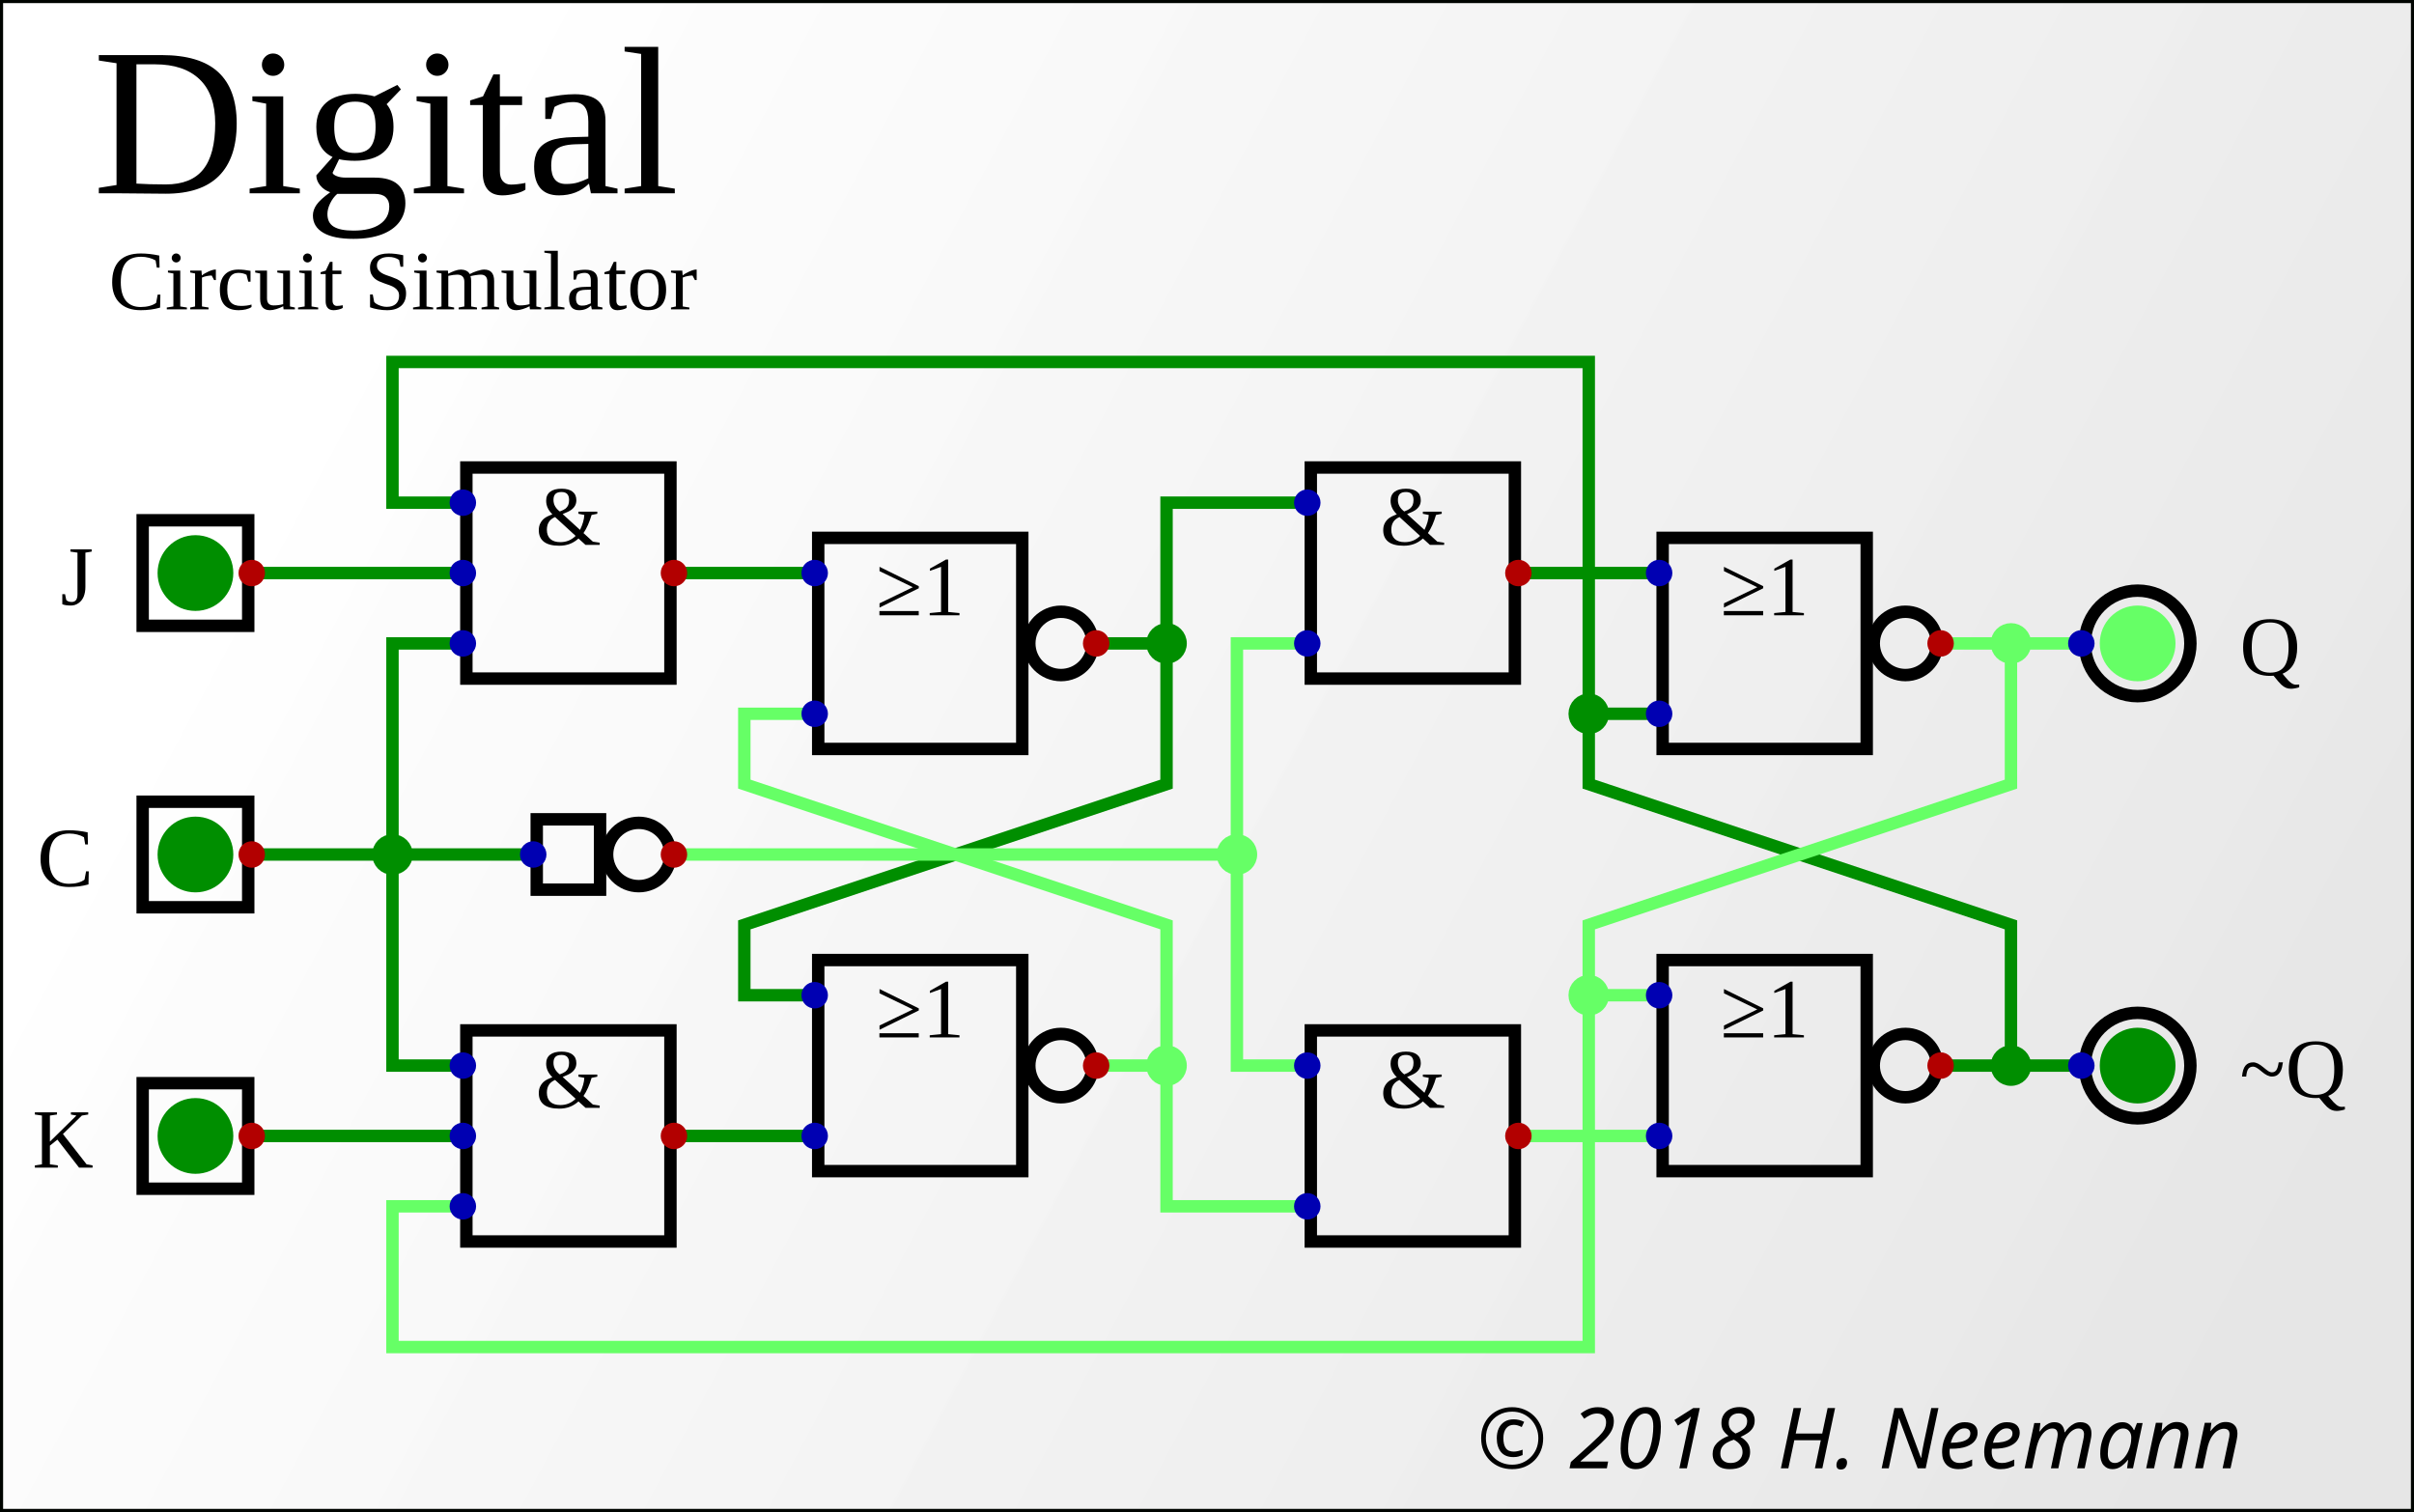
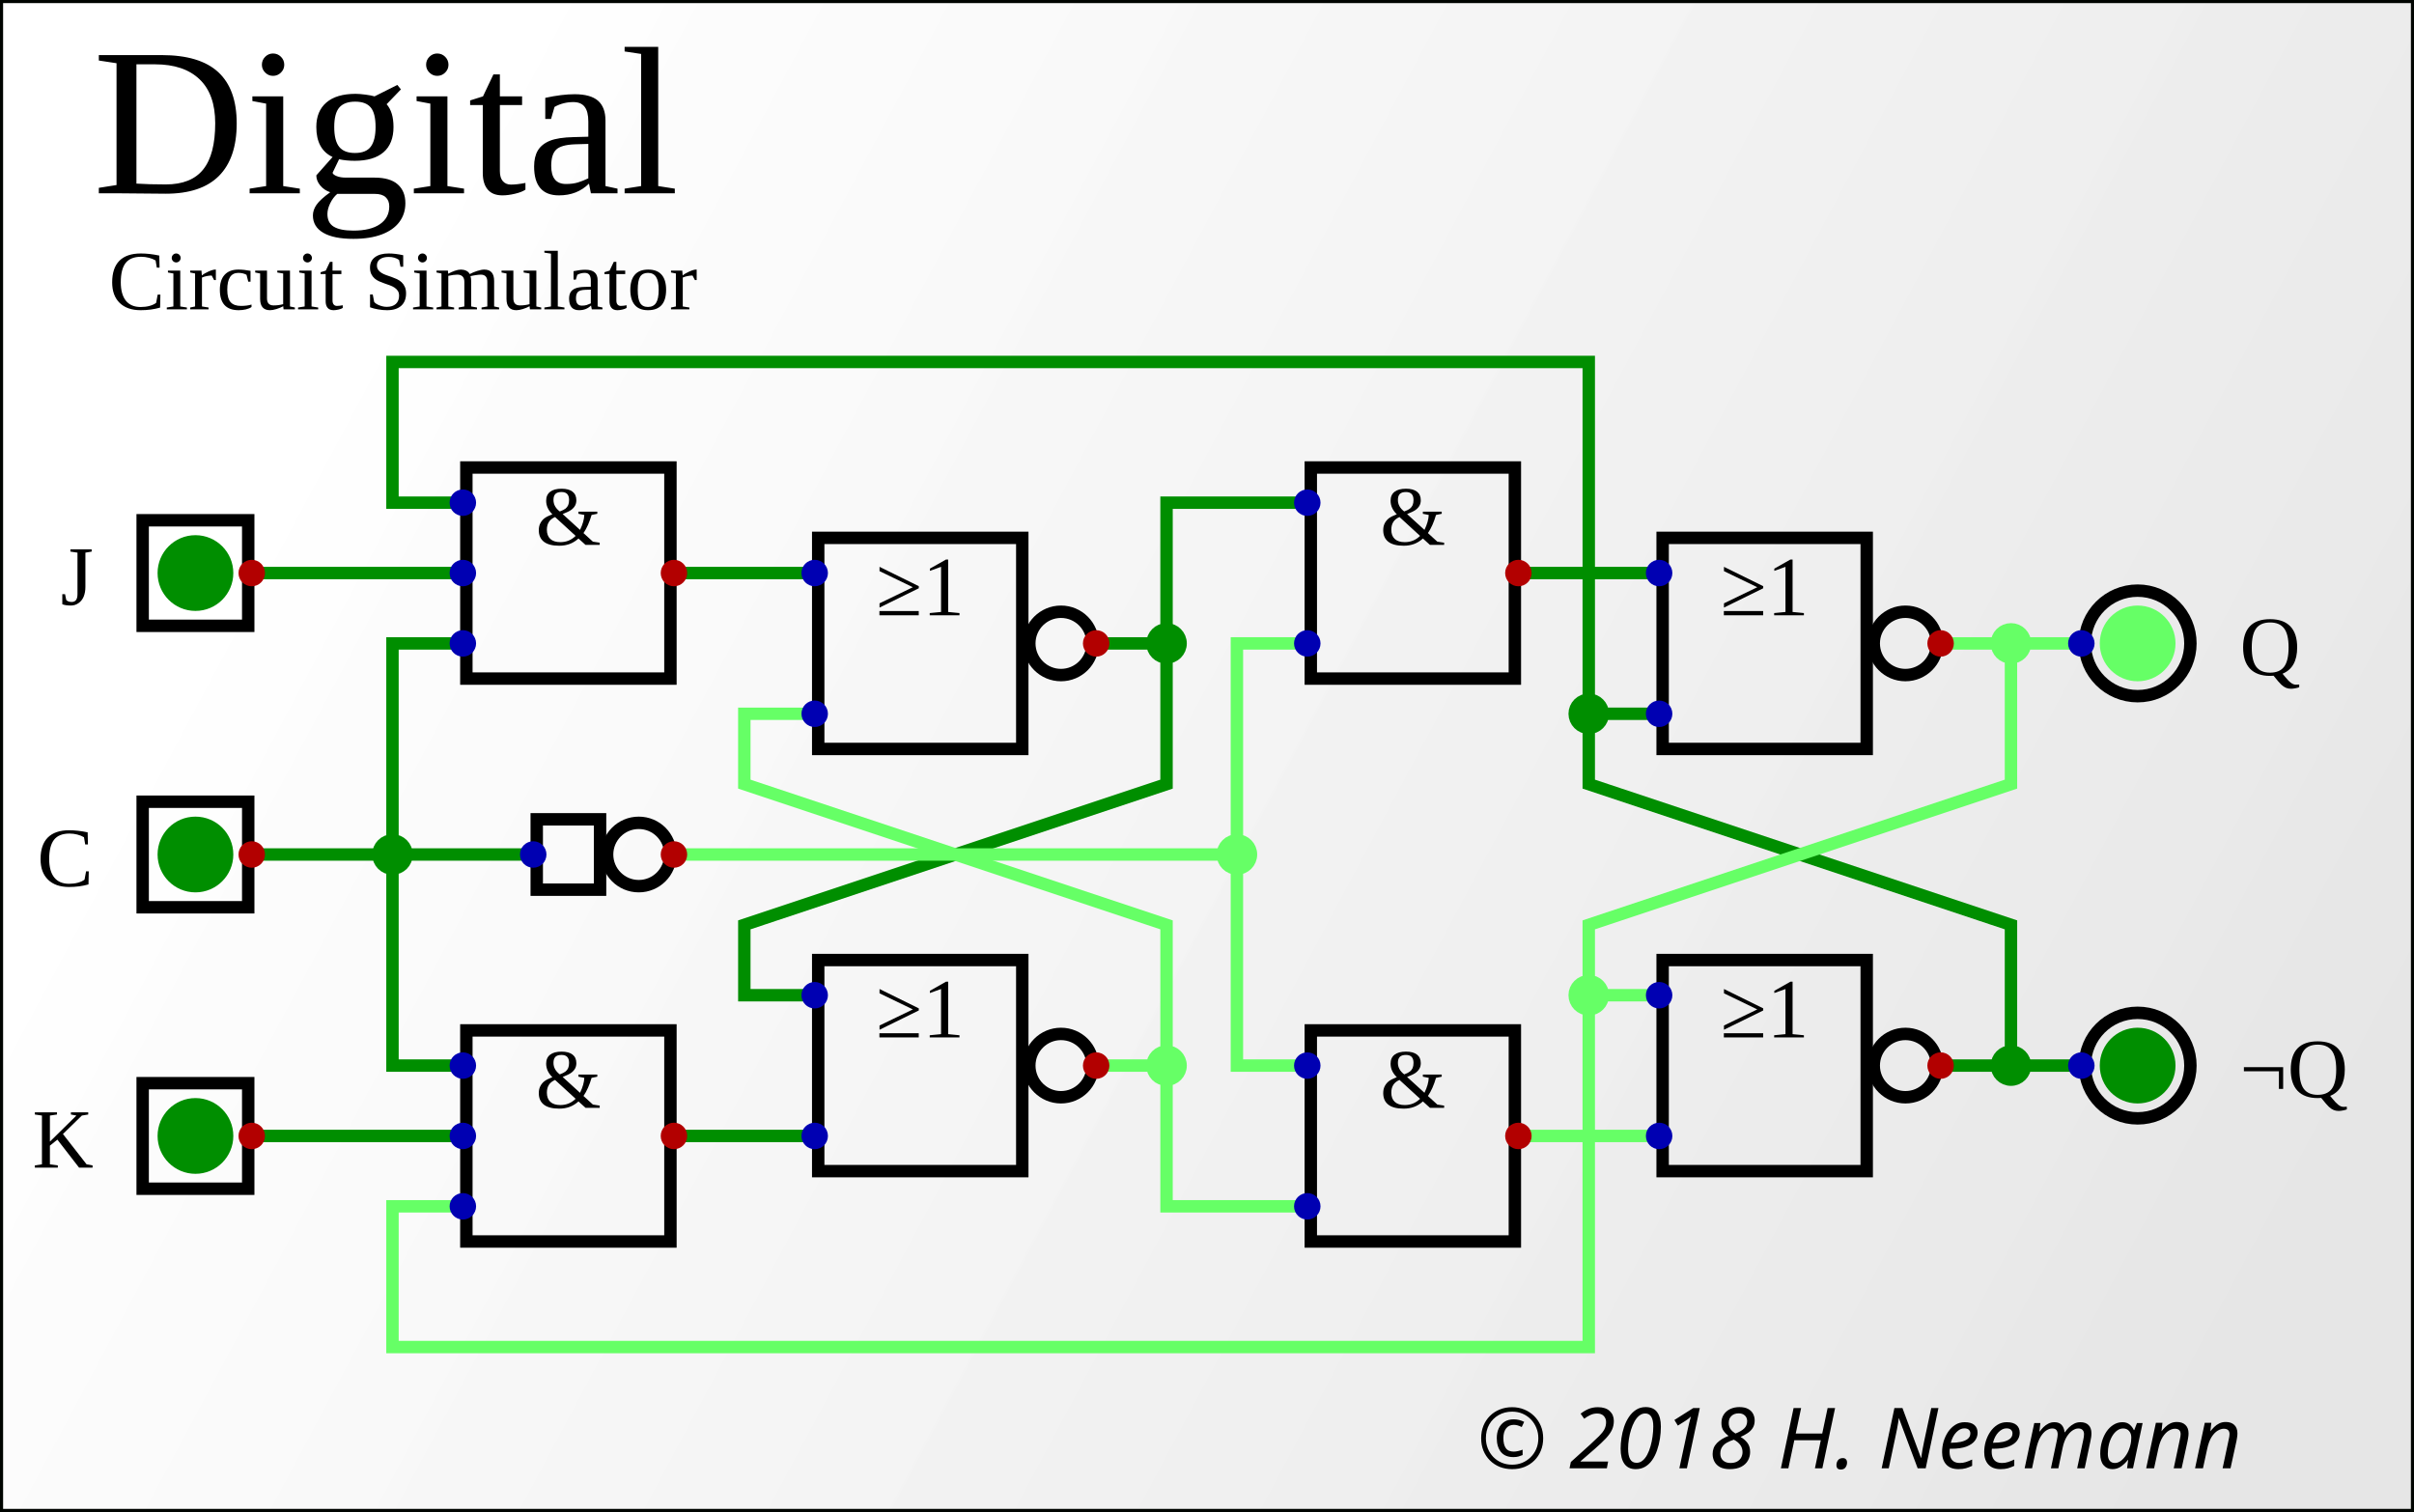
<svg xmlns="http://www.w3.org/2000/svg" xmlns:xlink="http://www.w3.org/1999/xlink" width="102.915mm" height="64.465mm" viewBox="36 -62 686.097 429.764" version="1.1" id="svg609">
  <defs id="defs613">
    <linearGradient id="linearGradient948">
      <stop style="stop-color:#e6e6e6;stop-opacity:1" offset="0" id="stop944" />
      <stop style="stop-color:#ffffff;stop-opacity:0.981" offset="1" id="stop946" />
    </linearGradient>
    <linearGradient xlink:href="#linearGradient948" id="linearGradient952" gradientUnits="userSpaceOnUse" x1="676.146" y1="324.448" x2="125.931" y2="30.915" />
  </defs>
  <rect style="color:#000000;display:inline;overflow:visible;visibility:visible;opacity:1;vector-effect:none;fill:url(#linearGradient952);fill-opacity:1;fill-rule:nonzero;stroke:#000400;stroke-width:1.764;stroke-linecap:butt;stroke-linejoin:miter;stroke-miterlimit:4;stroke-dasharray:none;stroke-dashoffset:0;stroke-opacity:1;marker:none;paint-order:markers fill stroke;enable-background:accumulate" id="rect125" width="686.097" height="429.764" x="36" y="-62" />
  <path style="fill:none;stroke:#008e00;stroke-width:3.528;stroke-linecap:square;stroke-miterlimit:4;stroke-dasharray:none" id="path369" d="m 487.549,140.882 v 20 l 120,40 v 40" />
  <path style="fill:none;stroke:#008e00;stroke-width:3.528;stroke-linecap:square;stroke-miterlimit:4;stroke-dasharray:none" id="path371" d="m 587.549,240.882 h 20 20" />
  <path style="fill:none;stroke:#008e00;stroke-width:3.528;stroke-linecap:square;stroke-miterlimit:4;stroke-dasharray:none" id="path373" d="m 227.549,260.882 h 40" />
  <path style="fill:none;stroke:#008e00;stroke-width:3.528;stroke-linecap:square;stroke-miterlimit:4;stroke-dasharray:none" id="path375" d="m 107.549,260.882 h 60" />
  <path style="fill:none;stroke:#008e00;stroke-width:3.528;stroke-linecap:square;stroke-miterlimit:4;stroke-dasharray:none" id="path377" d="m 107.549,100.882 h 60" />
  <path style="fill:none;stroke:#008e00;stroke-width:3.528;stroke-linecap:square;stroke-miterlimit:4;stroke-dasharray:none" id="path379" d="m 227.549,100.882 h 40" />
  <path style="fill:none;stroke:#008e00;stroke-width:3.528;stroke-linecap:square;stroke-miterlimit:4;stroke-dasharray:none" id="path381" d="m 467.549,100.882 h 40" />
  <path style="fill:none;stroke:#008e00;stroke-width:3.528;stroke-linecap:square;stroke-miterlimit:4;stroke-dasharray:none" id="path383" d="m 107.549,180.882 h 40 40" />
  <path style="fill:none;stroke:#008e00;stroke-width:3.528;stroke-linecap:square;stroke-miterlimit:4;stroke-dasharray:none" id="path385" d="m 347.549,120.882 h 20 V 80.882 h 40" />
  <path style="fill:none;stroke:#008e00;stroke-width:3.528;stroke-linecap:square;stroke-miterlimit:4;stroke-dasharray:none" id="path387" d="m 367.549,120.882 v 40 l -120,40 v 20 h 20" />
  <path style="fill:none;stroke:#008e00;stroke-width:3.528;stroke-linecap:square;stroke-miterlimit:4;stroke-dasharray:none" id="path389" d="m 167.549,80.882 h -20 v -40 h 340 v 100 h 20" />
  <path style="fill:none;stroke:#008e00;stroke-width:3.528;stroke-linecap:square;stroke-miterlimit:4;stroke-dasharray:none" id="path391" d="m 167.549,240.882 h -20 v -60 -60 h 20" />
  <path style="fill:none;stroke:#66ff66;stroke-width:3.528;stroke-linecap:square;stroke-miterlimit:4;stroke-dasharray:none" id="path393" d="m 387.549,180.882 v 60 h 20" />
  <path style="fill:none;stroke:#66ff66;stroke-width:3.528;stroke-linecap:square;stroke-miterlimit:4;stroke-dasharray:none" id="path395" d="m 347.549,240.882 h 20 v -40 l -120,-40 v -20 h 20" />
  <path style="fill:none;stroke:#66ff66;stroke-width:3.528;stroke-linecap:square;stroke-miterlimit:4;stroke-dasharray:none" id="path397" d="m 467.549,260.882 h 40" />
  <path style="fill:none;stroke:#66ff66;stroke-width:3.528;stroke-linecap:square;stroke-miterlimit:4;stroke-dasharray:none" id="path399" d="m 227.549,180.882 h 160 v -60 h 20" />
  <path style="fill:none;stroke:#66ff66;stroke-width:3.528;stroke-linecap:square;stroke-miterlimit:4;stroke-dasharray:none" id="path401" d="m 587.549,120.882 h 20 20" />
  <path style="fill:none;stroke:#66ff66;stroke-width:3.528;stroke-linecap:square;stroke-miterlimit:4;stroke-dasharray:none" id="path403" d="m 367.549,240.882 v 40 h 40" />
  <path style="fill:none;stroke:#66ff66;stroke-width:3.528;stroke-linecap:square;stroke-miterlimit:4;stroke-dasharray:none" id="path405" d="m 607.549,120.882 v 40 l -120,40 v 20 h 20" />
  <path style="fill:none;stroke:#66ff66;stroke-width:3.528;stroke-linecap:square;stroke-miterlimit:4;stroke-dasharray:none" id="path407" d="m 487.549,220.882 v 100 h -340 v -40 h 20" />
  <g style="stroke-width:3.528;stroke-linecap:square;stroke-miterlimit:4;stroke-dasharray:none" id="g425" transform="translate(7.548611,0.8819445)">
    <circle style="fill:#66ff66;stroke:#66ff66;stroke-width:3.528;stroke-miterlimit:4;stroke-dasharray:none" id="circle409" r="4" cy="240" cx="360" />
    <circle style="fill:#008e00;stroke:#008e00;stroke-width:3.528;stroke-miterlimit:4;stroke-dasharray:none" id="circle411" r="4" cy="240" cx="600" />
    <circle style="fill:#008e00;stroke:#008e00;stroke-width:3.528;stroke-miterlimit:4;stroke-dasharray:none" id="circle413" r="4" cy="180" cx="140" />
    <circle style="fill:#66ff66;stroke:#66ff66;stroke-width:3.528;stroke-miterlimit:4;stroke-dasharray:none" id="circle415" r="4" cy="180" cx="380" />
    <circle style="fill:#008e00;stroke:#008e00;stroke-width:3.528;stroke-miterlimit:4;stroke-dasharray:none" id="circle417" r="4" cy="120" cx="360" />
    <circle style="fill:#66ff66;stroke:#66ff66;stroke-width:3.528;stroke-miterlimit:4;stroke-dasharray:none" id="circle419" r="4" cy="120" cx="600" />
    <circle style="fill:#008e00;stroke:#008e00;stroke-width:3.528;stroke-miterlimit:4;stroke-dasharray:none" id="circle421" r="4" cy="140" cx="480" />
    <circle style="fill:#66ff66;stroke:#66ff66;stroke-width:3.528;stroke-miterlimit:4;stroke-dasharray:none" id="circle423" r="4" cy="220" cx="480" />
  </g>
  <g style="stroke-width:3.528;stroke-linecap:square;stroke-miterlimit:4;stroke-dasharray:none" id="g439" transform="translate(7.548611,0.8819445)">
    <path style="fill:none;stroke:#000000;stroke-width:3.528;stroke-miterlimit:4;stroke-dasharray:none" id="path427" d="m 161,70 h 58 v 60 h -58 z" />
    <text id="text429" style="font-size:24px;text-anchor:middle;fill:#000000;stroke-width:3.528;stroke-miterlimit:4;stroke-dasharray:none" y="92" x="190">&amp;</text>
    <circle style="fill:#0000b2;stroke:#0000b2;stroke-width:3.528;stroke-miterlimit:4;stroke-dasharray:none" id="circle431" r="2" cy="80" cx="160" />
    <circle style="fill:#0000b2;stroke:#0000b2;stroke-width:3.528;stroke-miterlimit:4;stroke-dasharray:none" id="circle433" r="2" cy="100" cx="160" />
    <circle style="fill:#0000b2;stroke:#0000b2;stroke-width:3.528;stroke-miterlimit:4;stroke-dasharray:none" id="circle435" r="2" cy="120" cx="160" />
    <circle style="fill:#b20000;stroke:#b20000;stroke-width:3.528;stroke-miterlimit:4;stroke-dasharray:none" id="circle437" r="2" cy="100" cx="220" />
  </g>
  <g style="stroke-width:3.528;stroke-linecap:square;stroke-miterlimit:4;stroke-dasharray:none" id="g453" transform="translate(7.548611,0.8819445)">
    <path style="fill:none;stroke:#000000;stroke-width:3.528;stroke-miterlimit:4;stroke-dasharray:none" id="path441" d="m 161,230 h 58 v 60 h -58 z" />
    <text id="text443" style="font-size:24px;text-anchor:middle;fill:#000000;stroke-width:3.528;stroke-miterlimit:4;stroke-dasharray:none" y="252" x="190">&amp;</text>
    <circle style="fill:#0000b2;stroke:#0000b2;stroke-width:3.528;stroke-miterlimit:4;stroke-dasharray:none" id="circle445" r="2" cy="240" cx="160" />
    <circle style="fill:#0000b2;stroke:#0000b2;stroke-width:3.528;stroke-miterlimit:4;stroke-dasharray:none" id="circle447" r="2" cy="260" cx="160" />
    <circle style="fill:#0000b2;stroke:#0000b2;stroke-width:3.528;stroke-miterlimit:4;stroke-dasharray:none" id="circle449" r="2" cy="280" cx="160" />
    <circle style="fill:#b20000;stroke:#b20000;stroke-width:3.528;stroke-miterlimit:4;stroke-dasharray:none" id="circle451" r="2" cy="260" cx="220" />
  </g>
  <g style="stroke-width:3.528;stroke-linecap:square;stroke-miterlimit:4;stroke-dasharray:none" id="g463" transform="translate(7.548611,0.8819445)">
    <path style="fill:none;stroke:#000000;stroke-width:3.528;stroke-miterlimit:4;stroke-dasharray:none" id="path455" d="m 181,170 h 18 v 20 h -18 z" />
    <circle style="fill:none;stroke:#000000;stroke-width:3.528;stroke-miterlimit:4;stroke-dasharray:none" id="circle457" r="9" cy="180" cx="210" />
    <circle style="fill:#0000b2;stroke:#0000b2;stroke-width:3.528;stroke-miterlimit:4;stroke-dasharray:none" id="circle459" r="2" cy="180" cx="180" />
    <circle style="fill:#b20000;stroke:#b20000;stroke-width:3.528;stroke-miterlimit:4;stroke-dasharray:none" id="circle461" r="2" cy="180" cx="220" />
  </g>
  <g style="stroke-width:3.528;stroke-linecap:square;stroke-miterlimit:4;stroke-dasharray:none" id="g473" transform="translate(7.548611,0.8819445)">
    <circle style="fill:#008e00;stroke:#008e00;stroke-width:3.528;stroke-miterlimit:4;stroke-dasharray:none" id="circle465" r="9" cy="100" cx="84" />
    <path style="fill:none;stroke:#000000;stroke-width:3.528;stroke-miterlimit:4;stroke-dasharray:none" id="path467" d="m 69,85 h 30 v 30 H 69 Z" />
    <text id="text469" style="font-size:24px;text-anchor:end;fill:#000000;stroke-width:3.528;stroke-miterlimit:4;stroke-dasharray:none" y="109" x="55">J</text>
    <circle style="fill:#b20000;stroke:#b20000;stroke-width:3.528;stroke-miterlimit:4;stroke-dasharray:none" id="circle471" r="2" cy="100" cx="100" />
  </g>
  <g style="stroke-width:3.528;stroke-linecap:square;stroke-miterlimit:4;stroke-dasharray:none" id="g483" transform="translate(7.548611,0.8819445)">
    <circle style="fill:#008e00;stroke:#008e00;stroke-width:3.528;stroke-miterlimit:4;stroke-dasharray:none" id="circle475" r="9" cy="180" cx="84" />
    <path style="fill:none;stroke:#000000;stroke-width:3.528;stroke-miterlimit:4;stroke-dasharray:none" id="path477" d="m 69,165 h 30 v 30 H 69 Z" />
    <text id="text479" style="font-size:24px;text-anchor:end;fill:#000000;stroke-width:3.528;stroke-miterlimit:4;stroke-dasharray:none" y="189" x="55">C</text>
    <circle style="fill:#b20000;stroke:#b20000;stroke-width:3.528;stroke-miterlimit:4;stroke-dasharray:none" id="circle481" r="2" cy="180" cx="100" />
  </g>
  <g style="stroke-width:3.528;stroke-linecap:square;stroke-miterlimit:4;stroke-dasharray:none" id="g497" transform="translate(7.548611,0.8819445)">
    <path style="fill:none;stroke:#000000;stroke-width:3.528;stroke-miterlimit:4;stroke-dasharray:none" id="path485" d="m 261,90 h 58 v 60 h -58 z" />
    <circle style="fill:none;stroke:#000000;stroke-width:3.528;stroke-miterlimit:4;stroke-dasharray:none" id="circle487" r="9" cy="120" cx="330" />
    <text id="text489" style="font-size:24px;text-anchor:middle;fill:#000000;stroke-width:3.528;stroke-miterlimit:4;stroke-dasharray:none" y="112" x="290">≥1</text>
    <circle style="fill:#0000b2;stroke:#0000b2;stroke-width:3.528;stroke-miterlimit:4;stroke-dasharray:none" id="circle491" r="2" cy="100" cx="260" />
    <circle style="fill:#0000b2;stroke:#0000b2;stroke-width:3.528;stroke-miterlimit:4;stroke-dasharray:none" id="circle493" r="2" cy="140" cx="260" />
    <circle style="fill:#b20000;stroke:#b20000;stroke-width:3.528;stroke-miterlimit:4;stroke-dasharray:none" id="circle495" r="2" cy="120" cx="340" />
  </g>
  <g style="stroke-width:3.528;stroke-linecap:square;stroke-miterlimit:4;stroke-dasharray:none" id="g511" transform="translate(7.548611,0.8819445)">
    <path style="fill:none;stroke:#000000;stroke-width:3.528;stroke-miterlimit:4;stroke-dasharray:none" id="path499" d="m 261,210 h 58 v 60 h -58 z" />
    <circle style="fill:none;stroke:#000000;stroke-width:3.528;stroke-miterlimit:4;stroke-dasharray:none" id="circle501" r="9" cy="240" cx="330" />
    <text id="text503" style="font-size:24px;text-anchor:middle;fill:#000000;stroke-width:3.528;stroke-miterlimit:4;stroke-dasharray:none" y="232" x="290">≥1</text>
    <circle style="fill:#0000b2;stroke:#0000b2;stroke-width:3.528;stroke-miterlimit:4;stroke-dasharray:none" id="circle505" r="2" cy="220" cx="260" />
    <circle style="fill:#0000b2;stroke:#0000b2;stroke-width:3.528;stroke-miterlimit:4;stroke-dasharray:none" id="circle507" r="2" cy="260" cx="260" />
    <circle style="fill:#b20000;stroke:#b20000;stroke-width:3.528;stroke-miterlimit:4;stroke-dasharray:none" id="circle509" r="2" cy="240" cx="340" />
  </g>
  <g style="stroke-width:3.528;stroke-linecap:square;stroke-miterlimit:4;stroke-dasharray:none" id="g523" transform="translate(7.548611,0.8819445)">
    <path style="fill:none;stroke:#000000;stroke-width:3.528;stroke-miterlimit:4;stroke-dasharray:none" id="path513" d="m 401,70 h 58 v 60 h -58 z" />
    <text id="text515" style="font-size:24px;text-anchor:middle;fill:#000000;stroke-width:3.528;stroke-miterlimit:4;stroke-dasharray:none" y="92" x="430">&amp;</text>
    <circle style="fill:#0000b2;stroke:#0000b2;stroke-width:3.528;stroke-miterlimit:4;stroke-dasharray:none" id="circle517" r="2" cy="80" cx="400" />
    <circle style="fill:#0000b2;stroke:#0000b2;stroke-width:3.528;stroke-miterlimit:4;stroke-dasharray:none" id="circle519" r="2" cy="120" cx="400" />
    <circle style="fill:#b20000;stroke:#b20000;stroke-width:3.528;stroke-miterlimit:4;stroke-dasharray:none" id="circle521" r="2" cy="100" cx="460" />
  </g>
  <g style="stroke-width:3.528;stroke-linecap:square;stroke-miterlimit:4;stroke-dasharray:none" id="g535" transform="translate(7.548611,0.8819445)">
    <path style="fill:none;stroke:#000000;stroke-width:3.528;stroke-miterlimit:4;stroke-dasharray:none" id="path525" d="m 401,230 h 58 v 60 h -58 z" />
    <text id="text527" style="font-size:24px;text-anchor:middle;fill:#000000;stroke-width:3.528;stroke-miterlimit:4;stroke-dasharray:none" y="252" x="430">&amp;</text>
    <circle style="fill:#0000b2;stroke:#0000b2;stroke-width:3.528;stroke-miterlimit:4;stroke-dasharray:none" id="circle529" r="2" cy="240" cx="400" />
    <circle style="fill:#0000b2;stroke:#0000b2;stroke-width:3.528;stroke-miterlimit:4;stroke-dasharray:none" id="circle531" r="2" cy="280" cx="400" />
    <circle style="fill:#b20000;stroke:#b20000;stroke-width:3.528;stroke-miterlimit:4;stroke-dasharray:none" id="circle533" r="2" cy="260" cx="460" />
  </g>
  <g style="stroke-width:3.528;stroke-linecap:square;stroke-miterlimit:4;stroke-dasharray:none" id="g549" transform="translate(7.548611,0.8819445)">
    <path style="fill:none;stroke:#000000;stroke-width:3.528;stroke-miterlimit:4;stroke-dasharray:none" id="path537" d="m 501,90 h 58 v 60 h -58 z" />
    <circle style="fill:none;stroke:#000000;stroke-width:3.528;stroke-miterlimit:4;stroke-dasharray:none" id="circle539" r="9" cy="120" cx="570" />
    <text id="text541" style="font-size:24px;text-anchor:middle;fill:#000000;stroke-width:3.528;stroke-miterlimit:4;stroke-dasharray:none" y="112" x="530">≥1</text>
    <circle style="fill:#0000b2;stroke:#0000b2;stroke-width:3.528;stroke-miterlimit:4;stroke-dasharray:none" id="circle543" r="2" cy="100" cx="500" />
    <circle style="fill:#0000b2;stroke:#0000b2;stroke-width:3.528;stroke-miterlimit:4;stroke-dasharray:none" id="circle545" r="2" cy="140" cx="500" />
    <circle style="fill:#b20000;stroke:#b20000;stroke-width:3.528;stroke-miterlimit:4;stroke-dasharray:none" id="circle547" r="2" cy="120" cx="580" />
  </g>
  <g style="stroke-width:3.528;stroke-linecap:square;stroke-miterlimit:4;stroke-dasharray:none" id="g563" transform="translate(7.548611,0.8819445)">
    <path style="fill:none;stroke:#000000;stroke-width:3.528;stroke-miterlimit:4;stroke-dasharray:none" id="path551" d="m 501,210 h 58 v 60 h -58 z" />
    <circle style="fill:none;stroke:#000000;stroke-width:3.528;stroke-miterlimit:4;stroke-dasharray:none" id="circle553" r="9" cy="240" cx="570" />
    <text id="text555" style="font-size:24px;text-anchor:middle;fill:#000000;stroke-width:3.528;stroke-miterlimit:4;stroke-dasharray:none" y="232" x="530">≥1</text>
    <circle style="fill:#0000b2;stroke:#0000b2;stroke-width:3.528;stroke-miterlimit:4;stroke-dasharray:none" id="circle557" r="2" cy="220" cx="500" />
    <circle style="fill:#0000b2;stroke:#0000b2;stroke-width:3.528;stroke-miterlimit:4;stroke-dasharray:none" id="circle559" r="2" cy="260" cx="500" />
    <circle style="fill:#b20000;stroke:#b20000;stroke-width:3.528;stroke-miterlimit:4;stroke-dasharray:none" id="circle561" r="2" cy="240" cx="580" />
  </g>
  <g style="stroke-width:3.528;stroke-linecap:square;stroke-miterlimit:4;stroke-dasharray:none" id="g573" transform="translate(7.548611,0.8819445)">
    <circle style="fill:#66ff66;stroke:#66ff66;stroke-width:3.528;stroke-miterlimit:4;stroke-dasharray:none" id="circle565" r="9" cy="120" cx="636" />
    <circle style="fill:none;stroke:#000000;stroke-width:3.528;stroke-miterlimit:4;stroke-dasharray:none" id="circle567" r="15" cy="120" cx="636" />
    <text id="text569" style="font-size:24px;text-anchor:start;fill:#000000;stroke-width:3.528;stroke-miterlimit:4;stroke-dasharray:none" y="129" x="665">Q</text>
    <circle style="fill:#0000b2;stroke:#0000b2;stroke-width:3.528;stroke-miterlimit:4;stroke-dasharray:none" id="circle571" r="2" cy="120" cx="620" />
  </g>
  <g style="stroke-width:3.528;stroke-linecap:square;stroke-miterlimit:4;stroke-dasharray:none" id="g583" transform="translate(7.548611,0.8819445)">
    <circle style="fill:#008e00;stroke:#008e00;stroke-width:3.528;stroke-miterlimit:4;stroke-dasharray:none" id="circle575" r="9" cy="240" cx="636" />
    <circle style="fill:none;stroke:#000000;stroke-width:3.528;stroke-miterlimit:4;stroke-dasharray:none" id="circle577" r="15" cy="240" cx="636" />
-     <text id="text579" style="font-size:24px;text-anchor:start;fill:#000000;stroke-width:3.528;stroke-miterlimit:4;stroke-dasharray:none" y="249" x="665">~Q</text>
+     <text id="text579" style="font-size:24px;text-anchor:start;fill:#000000;stroke-width:3.528;stroke-miterlimit:4;stroke-dasharray:none" y="249" x="665">¬Q</text>
    <circle style="fill:#0000b2;stroke:#0000b2;stroke-width:3.528;stroke-miterlimit:4;stroke-dasharray:none" id="circle581" r="2" cy="240" cx="620" />
  </g>
  <g style="stroke-width:3.528;stroke-linecap:square;stroke-miterlimit:4;stroke-dasharray:none" id="g593" transform="translate(7.548611,0.8819445)">
    <circle style="fill:#008e00;stroke:#008e00;stroke-width:3.528;stroke-miterlimit:4;stroke-dasharray:none" id="circle585" r="9" cy="260" cx="84" />
    <path style="fill:none;stroke:#000000;stroke-width:3.528;stroke-miterlimit:4;stroke-dasharray:none" id="path587" d="m 69,245 h 30 v 30 H 69 Z" />
    <text id="text589" style="font-size:24px;text-anchor:end;fill:#000000;stroke-width:3.528;stroke-miterlimit:4;stroke-dasharray:none" y="269" x="55">K</text>
    <circle style="fill:#b20000;stroke:#b20000;stroke-width:3.528;stroke-miterlimit:4;stroke-dasharray:none" id="circle591" r="2" cy="260" cx="100" />
  </g>
  <g style="stroke-linecap:square" id="g601" transform="translate(6.895401,0.8819445)">
    <g style="stroke-linecap:square" id="g597" transform="translate(-4.541016,7.055556)">
      <text id="text595" style="font-size:60px;text-anchor:start;fill:#000000" y="-15" x="60">Digital</text>
    </g>
    <text id="text599" style="font-size:24px;text-anchor:start;fill:#000000" y="25.056" x="60">Circuit Simulator</text>
  </g>
  <g style="stroke-linecap:square" id="g605" transform="translate(4.020833,-2.645833)">
    <text id="text603" style="font-size:24px;text-anchor:start;fill:#000000" y="358" x="451.778">
      <tspan style="font-style:italic;font-variant:normal;font-weight:normal;font-stretch:normal;font-family:sans-serif;-inkscape-font-specification:'sans-serif Italic'" id="tspan127">© 2018 H. Neemann</tspan>
    </text>
  </g>
</svg>
